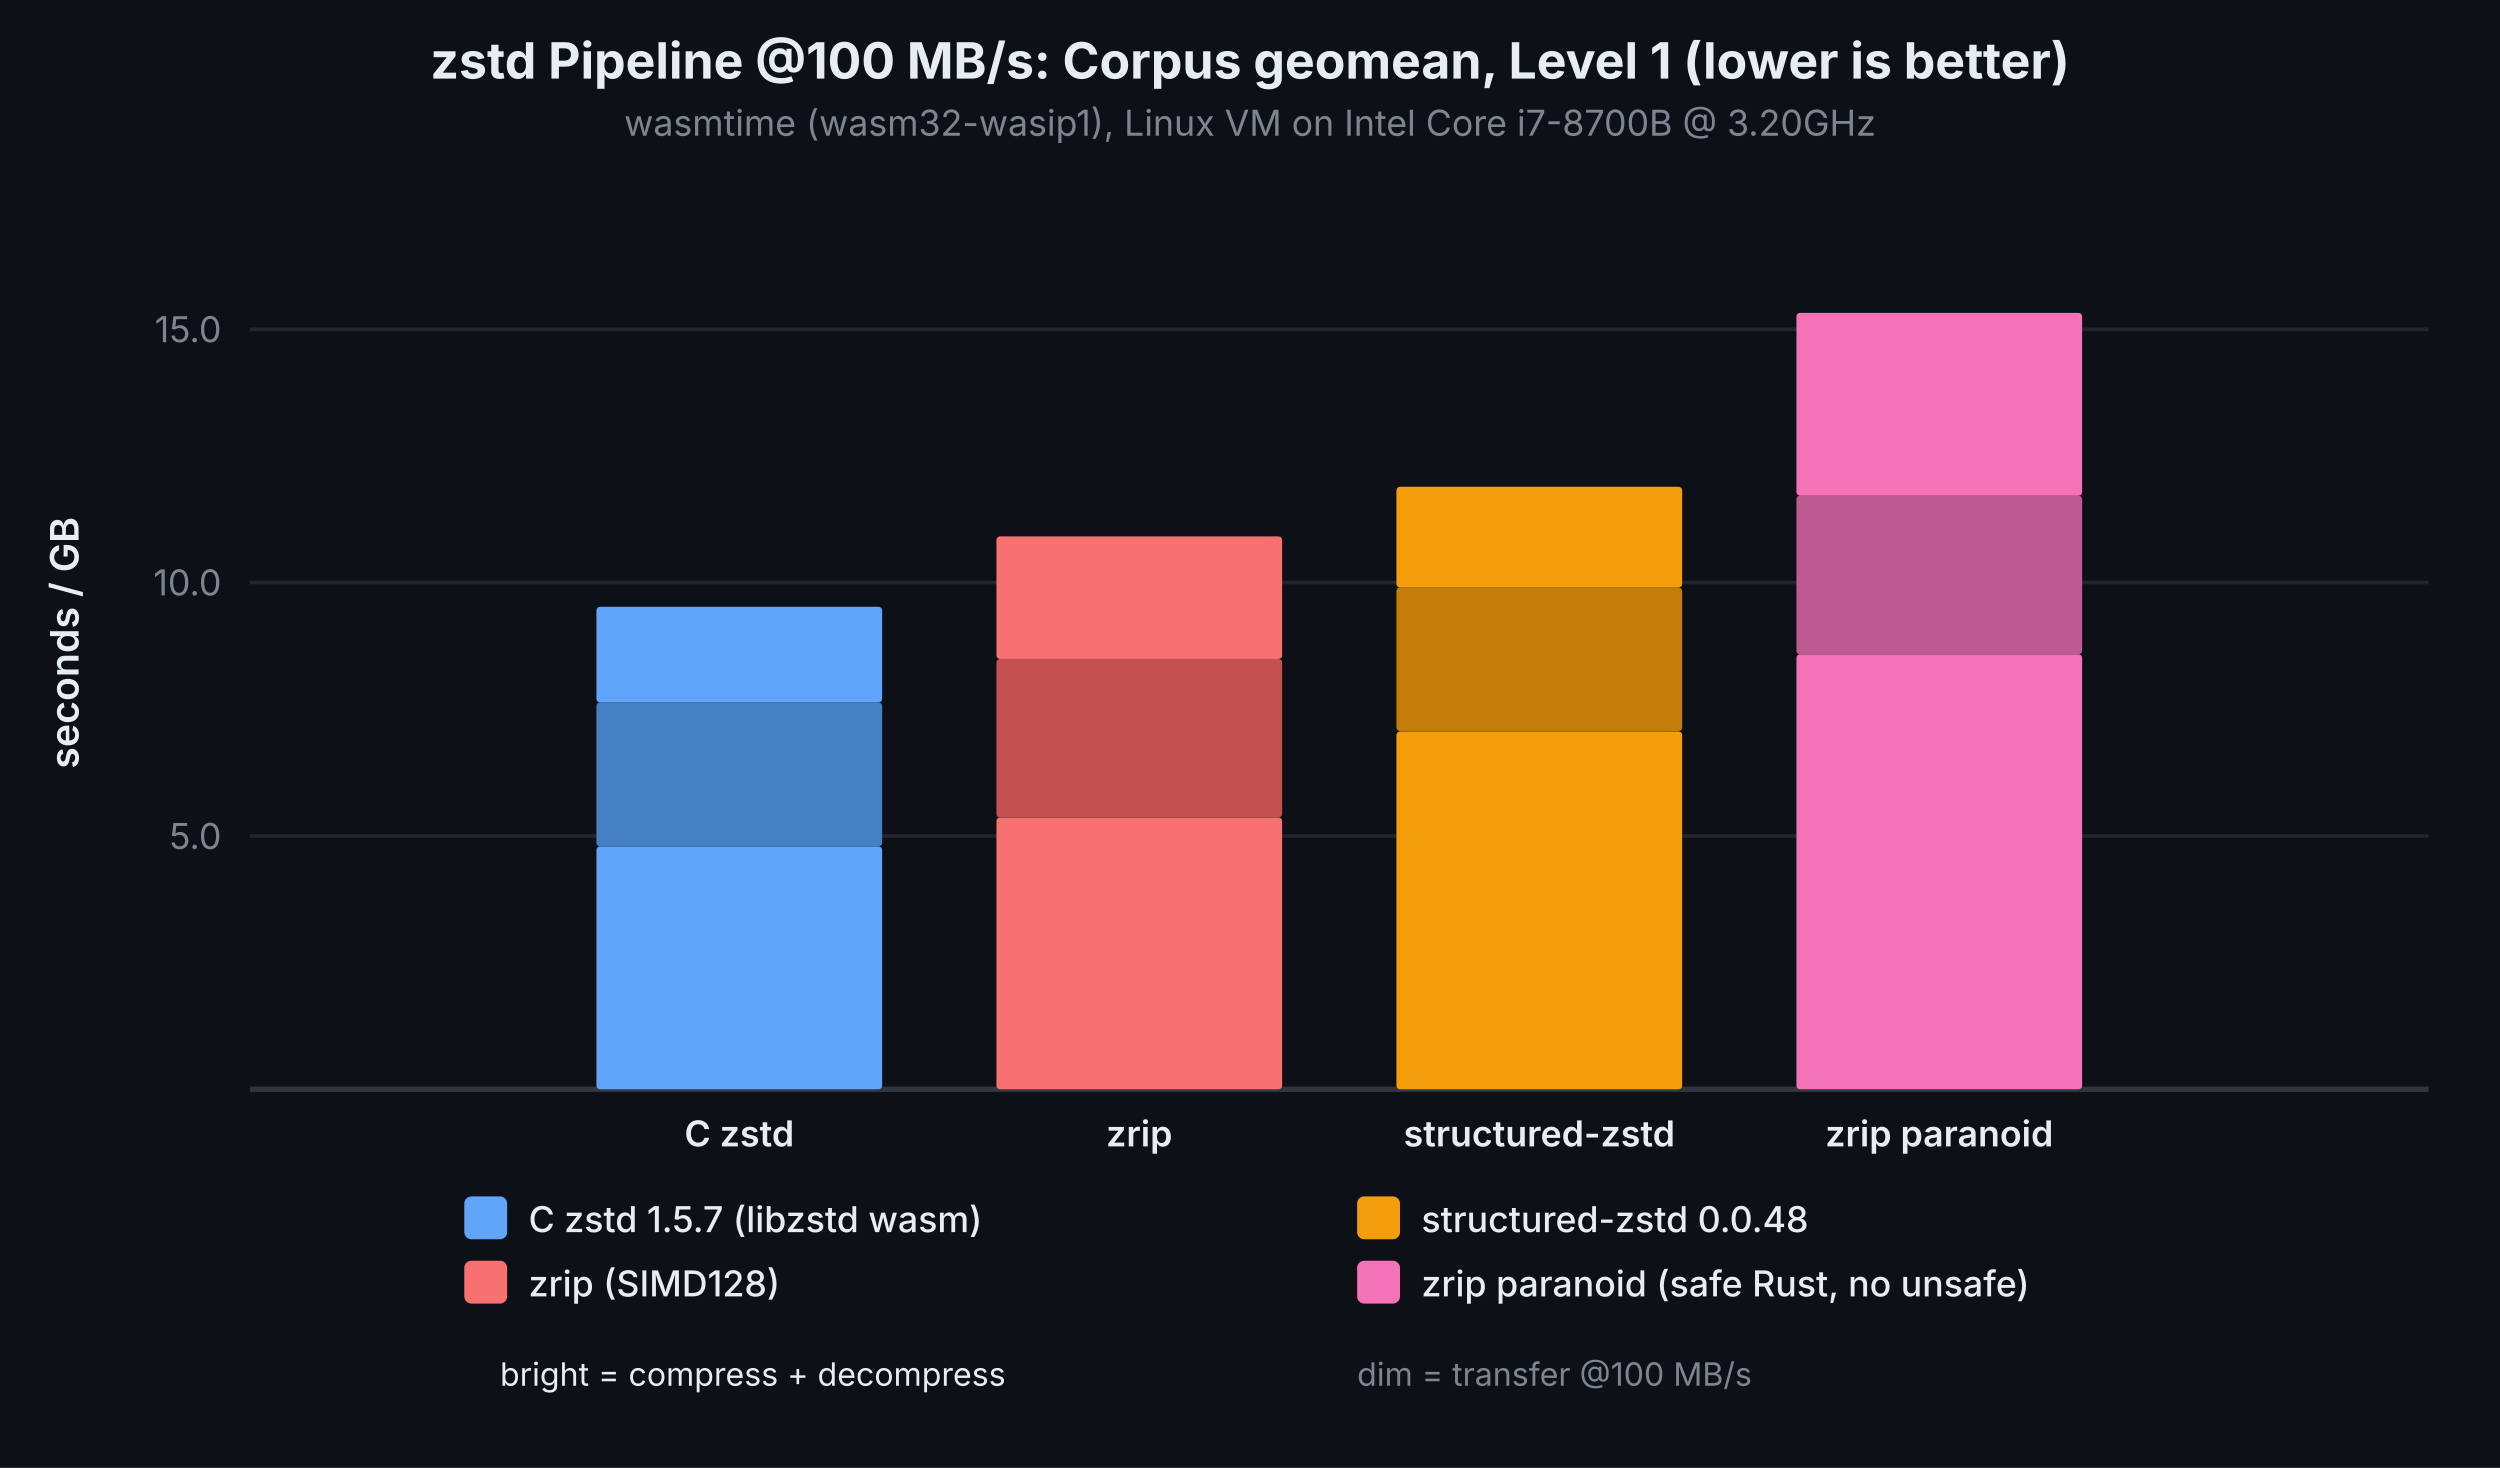
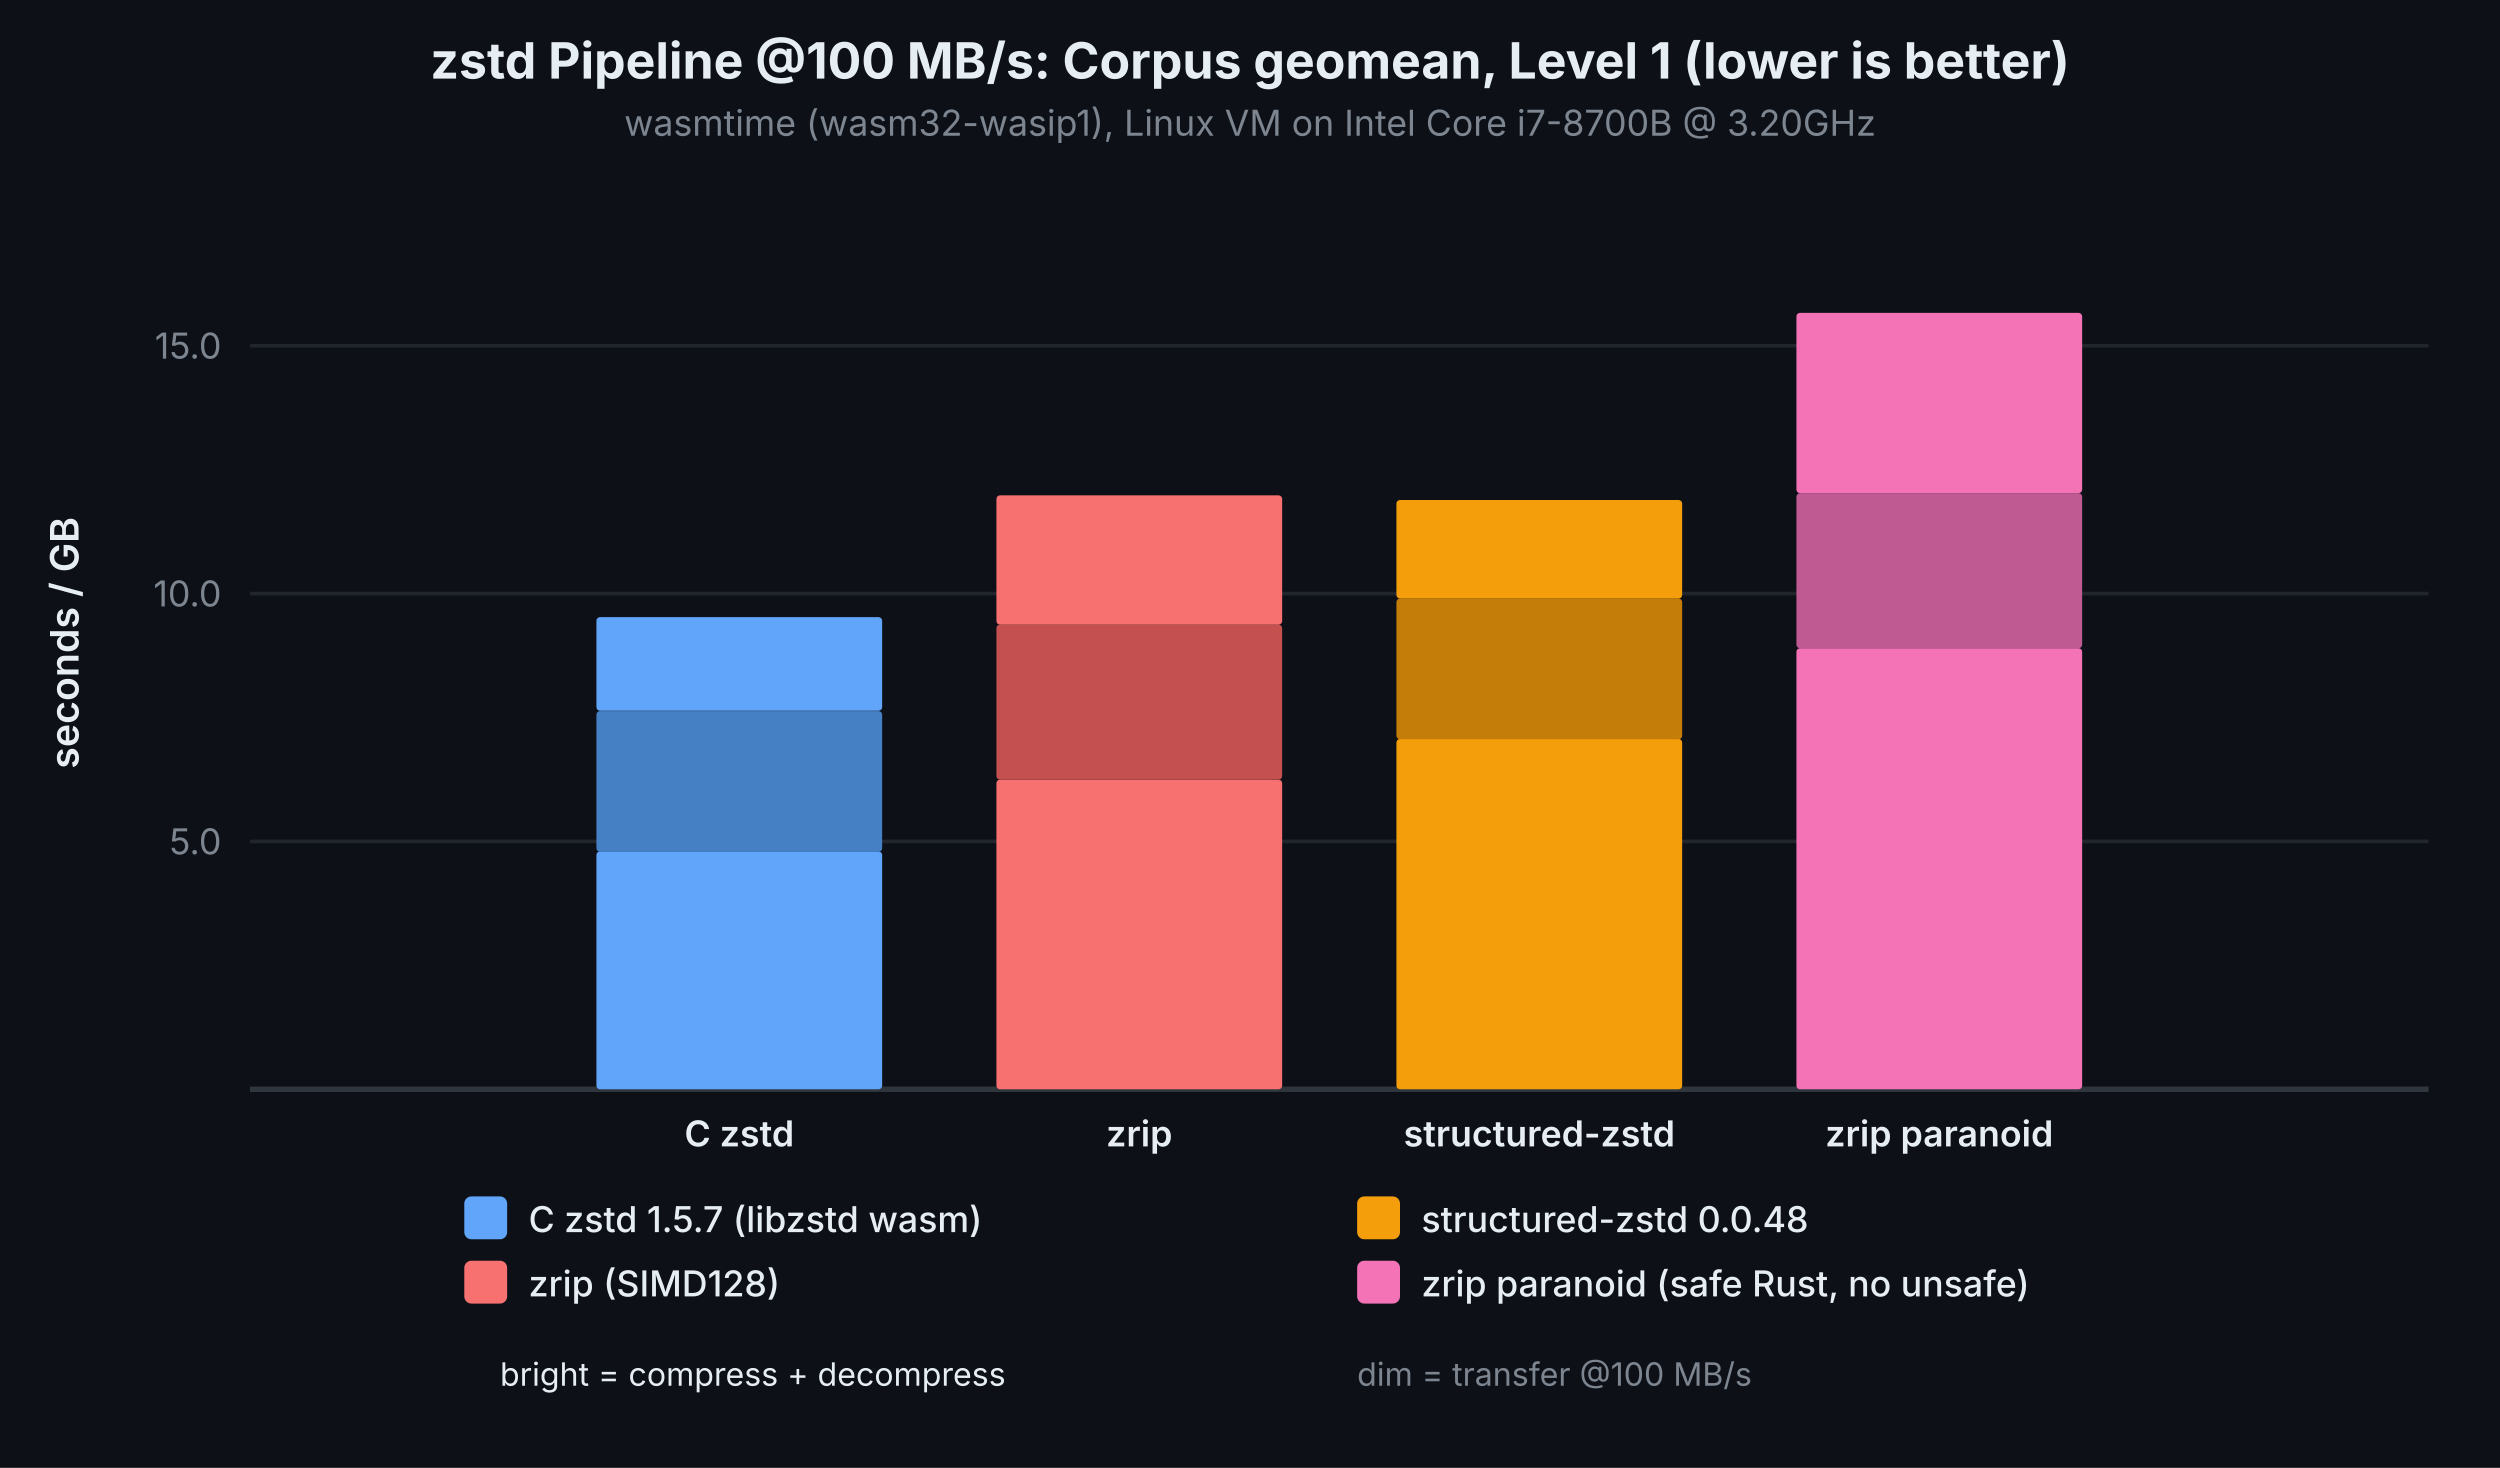
<svg xmlns="http://www.w3.org/2000/svg" viewBox="0 0 700 411" font-family="system-ui, -apple-system, sans-serif">
  <rect width="700" height="411" fill="#0d1117" />
  <text x="350.0" y="22" text-anchor="middle" fill="#e6edf3" font-size="14" font-weight="700">zstd Pipeline @100 MB/s: Corpus geomean, Level 1 (lower is better)</text>
  <text x="350.0" y="38" text-anchor="middle" fill="#7d8590" font-size="10">wasmtime (wasm32-wasip1), Linux VM on Intel Core i7-8700B @ 3.20GHz</text>
  <text x="22" y="180.0" text-anchor="middle" fill="#e6edf3" font-size="11" font-weight="600" transform="rotate(-90,22,180.0)">seconds / GB</text>
-   <line x1="70" y1="234.1" x2="680" y2="234.1" stroke="#21262d" stroke-width="1" />
-   <text x="62" y="234.1" text-anchor="end" dominant-baseline="middle" fill="#7d8590" font-size="10">5.0</text>
-   <line x1="70" y1="163.1" x2="680" y2="163.1" stroke="#21262d" stroke-width="1" />
-   <text x="62" y="163.1" text-anchor="end" dominant-baseline="middle" fill="#7d8590" font-size="10">10.0</text>
-   <line x1="70" y1="92.2" x2="680" y2="92.2" stroke="#21262d" stroke-width="1" />
-   <text x="62" y="92.2" text-anchor="end" dominant-baseline="middle" fill="#7d8590" font-size="10">15.0</text>
+   <line x1="70" y1="235.6" x2="680" y2="235.6" stroke="#21262d" stroke-width="1" />
+   <text x="62" y="235.6" text-anchor="end" dominant-baseline="middle" fill="#7d8590" font-size="10">5.0</text>
+   <line x1="70" y1="166.2" x2="680" y2="166.2" stroke="#21262d" stroke-width="1" />
+   <text x="62" y="166.2" text-anchor="end" dominant-baseline="middle" fill="#7d8590" font-size="10">10.0</text>
+   <line x1="70" y1="96.8" x2="680" y2="96.8" stroke="#21262d" stroke-width="1" />
+   <text x="62" y="96.8" text-anchor="end" dominant-baseline="middle" fill="#7d8590" font-size="10">15.0</text>
  <line x1="70" y1="305" x2="680" y2="305" stroke="#30363d" stroke-width="1.5" />
-   <rect x="167.0" y="237.0" width="80.0" height="68.0" fill="#60a5fa" rx="1" />
-   <rect x="167.0" y="196.7" width="80.0" height="40.3" fill="#4680c4" rx="1" />
-   <rect x="167.0" y="169.9" width="80.0" height="26.8" fill="#60a5fa" rx="1" />
+   <rect x="167.0" y="238.4" width="80.0" height="66.6" fill="#60a5fa" rx="1" />
+   <rect x="167.0" y="199.1" width="80.0" height="39.4" fill="#4680c4" rx="1" />
+   <rect x="167.0" y="172.8" width="80.0" height="26.2" fill="#60a5fa" rx="1" />
  <text x="207.0" y="321" text-anchor="middle" fill="#e6edf3" font-size="10" font-weight="600">C zstd</text>
-   <rect x="279.0" y="228.9" width="80.0" height="76.1" fill="#f87171" rx="1" />
-   <rect x="279.0" y="184.5" width="80.0" height="44.4" fill="#c45050" rx="1" />
-   <rect x="279.0" y="150.2" width="80.0" height="34.3" fill="#f87171" rx="1" />
+   <rect x="279.0" y="218.3" width="80.0" height="86.7" fill="#f87171" rx="1" />
+   <rect x="279.0" y="174.9" width="80.0" height="43.4" fill="#c45050" rx="1" />
+   <rect x="279.0" y="138.7" width="80.0" height="36.2" fill="#f87171" rx="1" />
  <text x="319.0" y="321" text-anchor="middle" fill="#e6edf3" font-size="10" font-weight="600">zrip</text>
-   <rect x="391.0" y="204.8" width="80.0" height="100.2" fill="#f59e0b" rx="1" />
-   <rect x="391.0" y="164.5" width="80.0" height="40.2" fill="#c47d08" rx="1" />
-   <rect x="391.0" y="136.3" width="80.0" height="28.2" fill="#f59e0b" rx="1" />
+   <rect x="391.0" y="206.9" width="80.0" height="98.1" fill="#f59e0b" rx="1" />
+   <rect x="391.0" y="167.6" width="80.0" height="39.4" fill="#c47d08" rx="1" />
+   <rect x="391.0" y="140.0" width="80.0" height="27.6" fill="#f59e0b" rx="1" />
  <text x="431.0" y="321" text-anchor="middle" fill="#e6edf3" font-size="10" font-weight="600">structured-zstd</text>
-   <rect x="503.0" y="183.2" width="80.0" height="121.8" fill="#f472b6" rx="1" />
-   <rect x="503.0" y="138.8" width="80.0" height="44.4" fill="#c05a92" rx="1" />
-   <rect x="503.0" y="87.6" width="80.0" height="51.2" fill="#f472b6" rx="1" />
+   <rect x="503.0" y="181.5" width="80.0" height="123.5" fill="#f472b6" rx="1" />
+   <rect x="503.0" y="138.1" width="80.0" height="43.4" fill="#c05a92" rx="1" />
+   <rect x="503.0" y="87.6" width="80.0" height="50.5" fill="#f472b6" rx="1" />
  <text x="543.0" y="321" text-anchor="middle" fill="#e6edf3" font-size="10" font-weight="600">zrip paranoid</text>
  <rect x="130" y="335" width="12" height="12" fill="#60a5fa" rx="2" />
  <text x="148" y="345" fill="#e6edf3" font-size="10" font-weight="500">C zstd 1.5.7 (libzstd wasm)</text>
  <rect x="130" y="353" width="12" height="12" fill="#f87171" rx="2" />
  <text x="148" y="363" fill="#e6edf3" font-size="10" font-weight="500">zrip (SIMD128)</text>
  <rect x="380" y="335" width="12" height="12" fill="#f59e0b" rx="2" />
  <text x="398" y="345" fill="#e6edf3" font-size="10" font-weight="500">structured-zstd 0.0.48</text>
  <rect x="380" y="353" width="12" height="12" fill="#f472b6" rx="2" />
  <text x="398" y="363" fill="#e6edf3" font-size="10" font-weight="500">zrip paranoid (safe Rust, no unsafe)</text>
  <text x="140" y="388" fill="#e6edf3" font-size="9">bright = compress + decompress</text>
  <text x="380" y="388" fill="#7d8590" font-size="9">dim = transfer @100 MB/s</text>
</svg>
